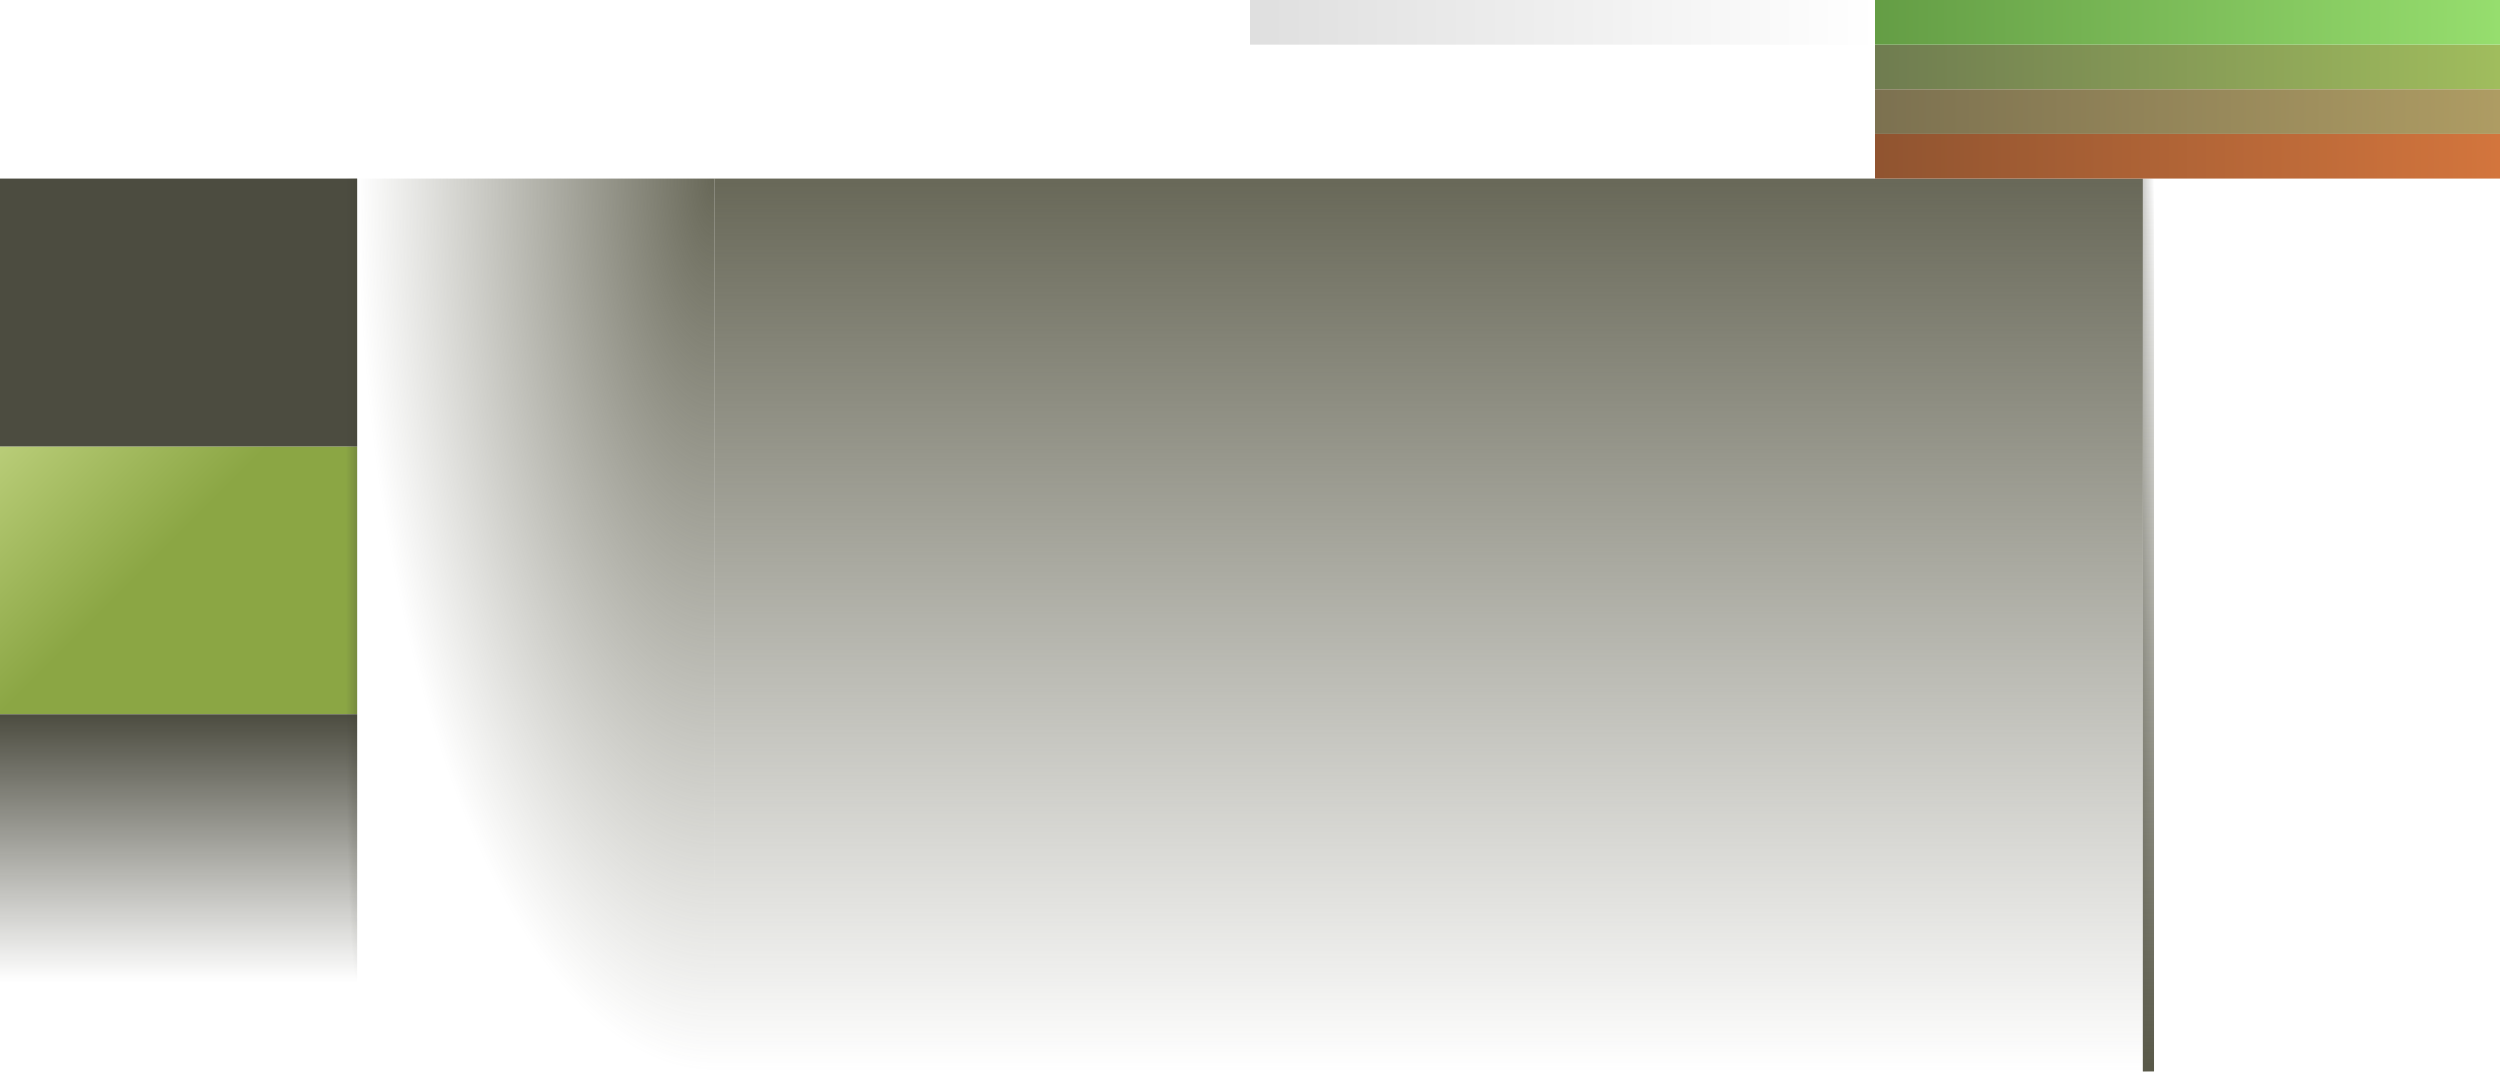
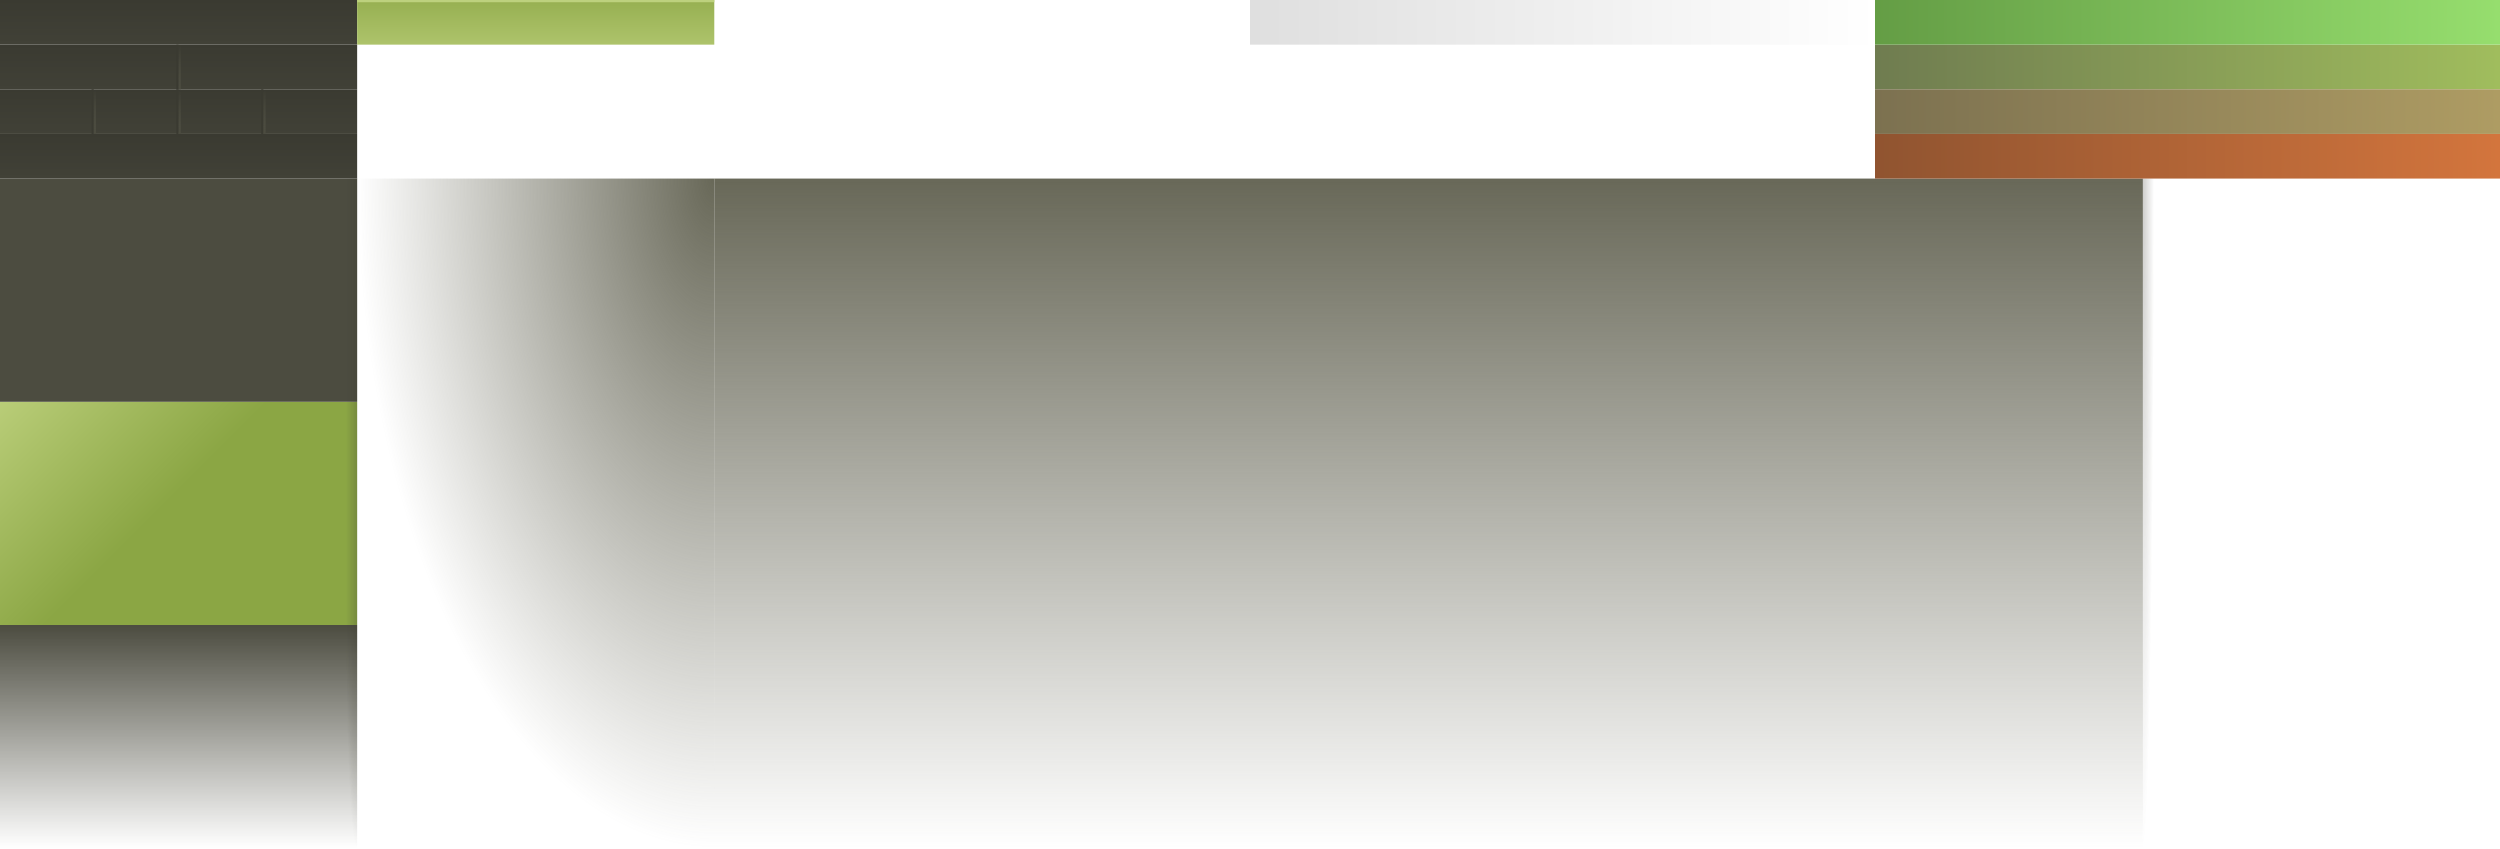
- <svg xmlns="http://www.w3.org/2000/svg" xmlns:xlink="http://www.w3.org/1999/xlink" width="1120" height="480" id="svg3627" version="1.0">
+ <svg xmlns="http://www.w3.org/2000/svg" xmlns:xlink="http://www.w3.org/1999/xlink" width="1120" height="380" id="svg3627" version="1.0">
  <defs id="defs3629">
+     <linearGradient xlink:href="#linearGradient4978" id="linearGradient5139" gradientUnits="userSpaceOnUse" x1="1001.5" y1="720" x2="1001.5" y2="700" />
+     <linearGradient xlink:href="#linearGradient4959" id="linearGradient5137" gradientUnits="userSpaceOnUse" x1="925" y1="700" x2="925" y2="720" />
+     <linearGradient id="linearGradient4978">
+       <stop style="stop-color:#4c4c40;stop-opacity:1" offset="0" id="stop4980" />
+       <stop style="stop-color:#575749;stop-opacity:0;" offset="1" id="stop4982" />
+     </linearGradient>
+     <linearGradient xlink:href="#linearGradient4978" id="linearGradient5039" gradientUnits="userSpaceOnUse" x1="1001.5" y1="720" x2="1001.5" y2="700" />
+     <linearGradient id="linearGradient4959">
+       <stop style="stop-color:#3a3a31;stop-opacity:1;" offset="0" id="stop4961" />
+       <stop style="stop-color:#414137;stop-opacity:1" offset="1" id="stop4963" />
+     </linearGradient>
+     <linearGradient xlink:href="#linearGradient4959" id="linearGradient5037" gradientUnits="userSpaceOnUse" x1="925" y1="700" x2="925" y2="720" />
+     <linearGradient xlink:href="#linearGradient3516" id="linearGradient5224" gradientUnits="userSpaceOnUse" gradientTransform="matrix(1,0,0,0.952381,-921,-740)" x1="995" y1="871.5" x2="995" y2="829.5" />
    <linearGradient id="linearGradient3338">
      <stop id="stop3340" offset="0" style="stop-color:#ffffff;stop-opacity:0.125" />
      <stop id="stop3342" offset="1" style="stop-color:#000000;stop-opacity:0.125" />
    </linearGradient>
    <linearGradient id="barGraph4">
      <stop style="stop-color:#96de6e;stop-opacity:1;" offset="0" id="stop4171-5-6-0-9" />
      <stop style="stop-color:#649d45;stop-opacity:1;" offset="1" id="stop4173-2-7-8-3" />
    </linearGradient>
    <linearGradient xlink:href="#barGraph4" id="linearGradient19441" gradientUnits="userSpaceOnUse" gradientTransform="matrix(1,0,0,2.792023,-766.6667,-3169.345)" x1="766.667" y1="734" x2="766.667" y2="834.286" />
    <linearGradient id="barGraph3">
      <stop style="stop-color:#a0bd5d;stop-opacity:1" offset="0" id="stop4163-1" />
      <stop style="stop-color:#6f7c50;stop-opacity:1" offset="1" id="stop4165-0" />
    </linearGradient>
    <linearGradient xlink:href="#barGraph3" id="linearGradient19417" gradientUnits="userSpaceOnUse" gradientTransform="matrix(1,0,0,3.190883,-686.6667,-4014.929)" x1="706.667" y1="907.25" x2="706.667" y2="995" />
    <linearGradient id="barGraph2">
      <stop style="stop-color:#ae9c63;stop-opacity:1" offset="0" id="stop4155-0" />
      <stop style="stop-color:#7c7150;stop-opacity:1" offset="1" id="stop4157-5" />
    </linearGradient>
    <linearGradient xlink:href="#barGraph2" id="linearGradient19419" gradientUnits="userSpaceOnUse" gradientTransform="matrix(1,0,0,5.185189,-606.6667,-5999.264)" x1="646.667" y1="941" x2="646.667" y2="995" />
    <linearGradient id="barGraph1">
      <stop style="stop-color:#d3753d;stop-opacity:1;" offset="0" id="stop4179-8" />
      <stop style="stop-color:#905430;stop-opacity:1;" offset="1" id="stop4181-4" />
    </linearGradient>
    <linearGradient xlink:href="#barGraph1" id="linearGradient19421" gradientUnits="userSpaceOnUse" gradientTransform="matrix(1,0,0,2.488887,-526.6667,-4258.071)" x1="586.667" y1="1260.833" x2="586.667" y2="1373.333" />
    <linearGradient id="linearGradient4510">
      <stop style="stop-color:#000000;stop-opacity:1;" offset="0" id="stop4512" />
      <stop style="stop-color:#000000;stop-opacity:0;" offset="1" id="stop4514" />
    </linearGradient>
    <linearGradient id="linearGradient3720">
      <stop style="stop-color:#4c4c40;stop-opacity:1;" offset="0" id="stop3722" />
      <stop style="stop-color:#4c4c40;stop-opacity:0;" offset="1" id="stop3724" />
    </linearGradient>
    <linearGradient id="linearGradient3516">
      <stop style="stop-color:#b9cd78;stop-opacity:1" offset="0" id="stop3518" />
      <stop style="stop-color:#8ba644;stop-opacity:1" offset="1" id="stop3520" />
    </linearGradient>
-     <linearGradient xlink:href="#linearGradient3516" id="linearGradient3739" x1="120" y1="190" x2="180" y2="250" gradientUnits="userSpaceOnUse" gradientTransform="translate(-120,9.999999)" />
-     <linearGradient id="linearGradient3639">
-       <stop style="stop-color:#585848;stop-opacity:1;" offset="0" id="stop3641" />
-       <stop style="stop-color:#585848;stop-opacity:0;" offset="1" id="stop3643" />
-     </linearGradient>
-     <linearGradient xlink:href="#linearGradient3639" id="linearGradient3645" x1="922.5" y1="440" x2="922.5" y2="40" gradientUnits="userSpaceOnUse" />
+     <linearGradient xlink:href="#linearGradient3516" id="linearGradient3739" x1="120" y1="190" x2="180" y2="250" gradientUnits="userSpaceOnUse" gradientTransform="translate(-120,-10)" />
    <linearGradient id="linearGradient3627">
      <stop style="stop-color:#3b3b30;stop-opacity:0.251" offset="0" id="stop3629" />
      <stop style="stop-color:#3b3b30;stop-opacity:0;" offset="1" id="stop3631" />
    </linearGradient>
-     <linearGradient xlink:href="#linearGradient3627" id="linearGradient3633" x1="920" y1="240" x2="930" y2="240" gradientUnits="userSpaceOnUse" gradientTransform="matrix(0.5,0,0,1,460,0)" />
    <linearGradient id="linearGradient3653">
      <stop style="stop-color:#686858;stop-opacity:1;" offset="0" id="stop3655" />
      <stop style="stop-color:#686858;stop-opacity:0;" offset="1" id="stop3657" />
    </linearGradient>
-     <radialGradient xlink:href="#linearGradient3653" id="radialGradient4429" cx="-8.1712415e-14" cy="-280" fx="-8.1712415e-14" fy="-280" r="200" gradientTransform="matrix(-2,0,0,-0.8,80,-544)" gradientUnits="userSpaceOnUse" />
-     <linearGradient xlink:href="#linearGradient3720" id="linearGradient4502" gradientUnits="userSpaceOnUse" gradientTransform="matrix(1,0,0,1.73913,-400,-271.3043)" x1="400" y1="340" x2="400" y2="409" />
+     <radialGradient xlink:href="#linearGradient3653" id="radialGradient4429" cx="-8.1712415e-14" cy="-280" fx="-8.1712415e-14" fy="-280" r="200" gradientTransform="matrix(-1.5,0,0,-0.8,80,-544)" gradientUnits="userSpaceOnUse" />
+     <linearGradient xlink:href="#linearGradient3720" id="linearGradient4502" gradientUnits="userSpaceOnUse" gradientTransform="matrix(1,0,0,1.449275,-400,-212.7536)" x1="400" y1="340" x2="400" y2="409" />
    <radialGradient xlink:href="#linearGradient4510" id="radialGradient4516" cx="922.5" cy="240" fx="922.5" fy="240" r="2.5" gradientTransform="matrix(1,0,0,80,0,-18960)" gradientUnits="userSpaceOnUse" />
-     <linearGradient xlink:href="#linearGradient3627" id="linearGradient4519" gradientUnits="userSpaceOnUse" gradientTransform="matrix(0.5,0,0,0.6,-620,56)" x1="920" y1="240" x2="930" y2="240" />
+     <linearGradient xlink:href="#linearGradient3627" id="linearGradient4519" gradientUnits="userSpaceOnUse" gradientTransform="matrix(0.5,0,0,0.5,-620,60)" x1="920" y1="240" x2="930" y2="240" />
    <radialGradient xlink:href="#linearGradient3627" id="radialGradient4521" gradientUnits="userSpaceOnUse" gradientTransform="matrix(4.1623689e-5,159.9999,-2.000044,5.7812004e-6,1399.764,-147995.97)" cx="925.225" cy="239.896" fx="925.225" fy="239.896" r="2.5" />
-     <linearGradient xlink:href="#linearGradient3653" id="linearGradient4523" gradientUnits="userSpaceOnUse" gradientTransform="matrix(1.6,0,0,1,-512.0001,39.99999)" x1="920" y1="40" x2="920" y2="440" />
+     <linearGradient xlink:href="#linearGradient3653" id="linearGradient4523" gradientUnits="userSpaceOnUse" gradientTransform="matrix(1.6,0,0,0.75,-512.0001,49.99999)" x1="920" y1="40" x2="920" y2="440" />
    <linearGradient xlink:href="#linearGradient3338" id="linearGradient2566" gradientUnits="userSpaceOnUse" gradientTransform="matrix(1,0,0,2.792023,-766.6667,-2889.345)" x1="766.667" y1="734" x2="766.667" y2="834.286" />
+     <radialGradient xlink:href="#linearGradient4510" id="radialGradient2459" gradientUnits="userSpaceOnUse" gradientTransform="matrix(1,0,0,80,0,-18960)" cx="922.5" cy="240" fx="922.5" fy="240" r="2.5" />
+     <radialGradient xlink:href="#linearGradient3627" id="radialGradient3231" cx="960" cy="227.5" fx="960" fy="227.5" r="2.5" gradientTransform="matrix(-1.999968,9.2782671e-7,-5.57e-5,-119.9999,2879.982,27379.973)" gradientUnits="userSpaceOnUse" />
+     <linearGradient xlink:href="#linearGradient4978" id="linearGradient5714" gradientUnits="userSpaceOnUse" x1="1001.5" y1="720" x2="1001.5" y2="700" gradientTransform="translate(-820,-700)" />
+     <linearGradient xlink:href="#linearGradient4959" id="linearGradient5727" gradientUnits="userSpaceOnUse" x1="925" y1="700" x2="925" y2="720" gradientTransform="matrix(1.066667,0,0,1,-986.6667,-700)" />
+     <linearGradient xlink:href="#linearGradient4978" id="linearGradient5731" gradientUnits="userSpaceOnUse" x1="1001.5" y1="720" x2="1001.5" y2="700" gradientTransform="translate(-921,-640)" />
+     <linearGradient xlink:href="#linearGradient4959" id="linearGradient5744" gradientUnits="userSpaceOnUse" x1="925" y1="700" x2="925" y2="720" gradientTransform="translate(-921,-640)" />
+     <linearGradient xlink:href="#linearGradient3516" id="linearGradient5751" gradientUnits="userSpaceOnUse" gradientTransform="matrix(2.133333,0,0,0.952381,-2135.467,-780)" x1="995" y1="871.5" x2="995" y2="829.5" />
+     <linearGradient xlink:href="#linearGradient3516" id="linearGradient6894" gradientUnits="userSpaceOnUse" gradientTransform="matrix(2.133333,0,0,0.952381,-1975.467,-800)" x1="995" y1="871.5" x2="995" y2="829.5" />
+     <linearGradient xlink:href="#linearGradient4978" id="linearGradient6896" gradientUnits="userSpaceOnUse" gradientTransform="translate(-912.6884,-675)" x1="1001.5" y1="720" x2="1001.5" y2="700" />
+     <linearGradient xlink:href="#linearGradient4959" id="linearGradient6904" gradientUnits="userSpaceOnUse" gradientTransform="matrix(1.066667,0,0,1,-986.6667,-680)" x1="925" y1="700" x2="925" y2="720" />
+     <linearGradient xlink:href="#linearGradient4978" id="linearGradient6910" gradientUnits="userSpaceOnUse" gradientTransform="translate(-912.6884,-675)" x1="1001.5" y1="720" x2="1001.5" y2="700" />
+     <linearGradient xlink:href="#linearGradient4959" id="linearGradient6920" gradientUnits="userSpaceOnUse" gradientTransform="matrix(1.066667,0,0,1,-986.6667,-660)" x1="925" y1="700" x2="925" y2="720" />
+     <linearGradient xlink:href="#linearGradient4978" id="linearGradient6922" gradientUnits="userSpaceOnUse" gradientTransform="translate(-912.6884,-675)" x1="1001.5" y1="720" x2="1001.5" y2="700" />
+     <linearGradient xlink:href="#linearGradient4959" id="linearGradient6926" gradientUnits="userSpaceOnUse" gradientTransform="matrix(1.066667,0,0,1,-986.6667,-640)" x1="925" y1="700" x2="925" y2="720" />
+     <linearGradient xlink:href="#linearGradient4978" id="linearGradient6934" gradientUnits="userSpaceOnUse" gradientTransform="translate(-912.6884,-675)" x1="1001.5" y1="720" x2="1001.5" y2="700" />
+     <linearGradient xlink:href="#linearGradient4978" id="linearGradient6942" gradientUnits="userSpaceOnUse" gradientTransform="translate(-912.6884,-675)" x1="1001.5" y1="720" x2="1001.5" y2="700" />
+     <linearGradient xlink:href="#linearGradient4978" id="linearGradient6950" gradientUnits="userSpaceOnUse" gradientTransform="translate(-912.6884,-675)" x1="1001.5" y1="720" x2="1001.5" y2="700" />
  </defs>
  <g id="layer1">
-     <g style="display:inline;enable-background:new" id="g3647" transform="translate(40,40)">
-       <rect y="40" x="920" height="400" width="5" id="rect3625" style="fill:url(#linearGradient3633);fill-opacity:1;fill-rule:nonzero;stroke:none;stroke-width:0.978;marker:none;visibility:visible;display:inline;overflow:visible;enable-background:accumulate" />
-       <rect style="fill:url(#linearGradient3645);fill-opacity:1;fill-rule:nonzero;stroke:none;stroke-width:0.978;marker:none;visibility:visible;display:inline;overflow:visible;enable-background:accumulate" id="rect3637" width="5" height="400" x="920" y="40" />
-     </g>
-     <rect style="fill:url(#linearGradient4523);fill-opacity:1;fill-rule:nonzero;stroke:none;stroke-width:0.978;marker:none;visibility:visible;display:inline;overflow:visible;enable-background:accumulate" id="rect3651" width="640" height="400" x="320" y="80" />
-     <rect style="opacity:1;fill:url(#radialGradient4429);fill-opacity:1;fill-rule:nonzero;stroke:none;stroke-width:0.978;stroke-linecap:butt;stroke-linejoin:miter;marker:none;marker-start:none;marker-mid:none;marker-end:none;stroke-miterlimit:4;stroke-dasharray:none;stroke-dashoffset:0;stroke-opacity:1;visibility:visible;display:inline;overflow:visible;enable-background:accumulate" id="rect3524" width="400" height="160" x="80" y="-320" transform="matrix(0,1,-1,0,0,0)" />
-     <rect y="200" x="0" height="120" width="160" id="rect3371" style="fill:url(#linearGradient3739);fill-opacity:1;fill-rule:nonzero;stroke:none;stroke-width:0.978;marker:none;visibility:visible;display:inline;overflow:visible;enable-background:accumulate" />
-     <rect y="80" x="0" height="120" width="160" id="rect3425" style="fill:#4c4c40;fill-opacity:1;fill-rule:nonzero;stroke:none;stroke-width:0.978;marker:none;visibility:visible;display:inline;overflow:visible;enable-background:accumulate" />
-     <rect style="fill:url(#linearGradient4519);fill-opacity:1;fill-rule:nonzero;stroke:none;stroke-width:0.978;marker:none;visibility:visible;display:inline;overflow:visible;enable-background:accumulate" id="rect4491" width="5" height="240" x="-160" y="80" transform="scale(-1,1)" />
-     <rect style="fill:url(#linearGradient4502);fill-opacity:1;fill-rule:nonzero;stroke:none;stroke-width:0.978;marker:none;visibility:visible;display:inline;overflow:visible;enable-background:accumulate" id="rect3718" width="160" height="120" x="0" y="320" />
-     <g style="fill:url(#radialGradient4516);fill-opacity:1;display:inline;enable-background:new" id="g4504" transform="matrix(-1,0,0,0.3,1080,308)">
+     <rect y="20" x="0" height="20" width="160" id="rect6902" style="fill:url(#linearGradient6904);fill-opacity:1;fill-rule:nonzero;stroke:none;stroke-width:0.978;marker:none;visibility:visible;display:inline;overflow:visible;enable-background:accumulate" />
+     <rect style="fill:url(#radialGradient3231);fill-opacity:1;fill-rule:nonzero;stroke:none;stroke-width:0.978;marker:none;visibility:visible;display:inline;overflow:visible;enable-background:accumulate" id="rect3625" width="5" height="300" x="960" y="80" />
+     <rect style="fill:url(#linearGradient4523);fill-opacity:1;fill-rule:nonzero;stroke:none;stroke-width:0.978;marker:none;visibility:visible;display:inline;overflow:visible;enable-background:accumulate" id="rect3651" width="640" height="300" x="320" y="80" />
+     <rect style="opacity:1;fill:url(#radialGradient4429);fill-opacity:1;fill-rule:nonzero;stroke:none;stroke-width:0.978;stroke-linecap:butt;stroke-linejoin:miter;marker:none;marker-start:none;marker-mid:none;marker-end:none;stroke-miterlimit:4;stroke-dasharray:none;stroke-dashoffset:0;stroke-opacity:1;visibility:visible;display:inline;overflow:visible;enable-background:accumulate" id="rect3524" width="300" height="160" x="80" y="-320" transform="matrix(0,1,-1,0,0,0)" />
+     <rect y="180" x="0" height="100" width="160" id="rect3371" style="fill:url(#linearGradient3739);fill-opacity:1;fill-rule:nonzero;stroke:none;stroke-width:0.978;marker:none;visibility:visible;display:inline;overflow:visible;enable-background:accumulate" />
+     <rect y="80" x="0" height="100" width="160" id="rect3425" style="fill:#4c4c40;fill-opacity:1;fill-rule:nonzero;stroke:none;stroke-width:0.978;marker:none;visibility:visible;display:inline;overflow:visible;enable-background:accumulate" />
+     <rect style="fill:url(#linearGradient4519);fill-opacity:1;fill-rule:nonzero;stroke:none;stroke-width:0.978;marker:none;visibility:visible;display:inline;overflow:visible;enable-background:accumulate" id="rect4491" width="5" height="200" x="-160" y="80" transform="scale(-1,1)" />
+     <rect style="fill:url(#linearGradient4502);fill-opacity:1;fill-rule:nonzero;stroke:none;stroke-width:0.978;marker:none;visibility:visible;display:inline;overflow:visible;enable-background:accumulate" id="rect3718" width="160" height="100" x="0" y="280" />
+     <g style="fill:url(#radialGradient4516);fill-opacity:1;display:inline;enable-background:new" id="g4504" transform="matrix(-1,0,0,0.25,1080,270)">
      <rect y="40" x="920" height="400" width="5" id="rect4506" style="fill:url(#radialGradient4521);fill-opacity:1;fill-rule:nonzero;stroke:none;stroke-width:0.978;marker:none;visibility:visible;display:inline;overflow:visible;enable-background:accumulate" />
    </g>
    <rect transform="matrix(0,1,-1,0,0,0)" y="-1120" x="20" height="280" width="20" id="rect19277" style="opacity:1;fill:url(#linearGradient19417);fill-opacity:1;fill-rule:nonzero;stroke:none;stroke-width:0.978;marker:none;visibility:visible;display:inline;overflow:visible;enable-background:accumulate" />
    <rect transform="matrix(0,1,-1,0,0,0)" y="-1120" x="40" height="280" width="20" id="rect19279" style="opacity:1;fill:url(#linearGradient19419);fill-opacity:1;fill-rule:nonzero;stroke:none;stroke-width:0.978;marker:none;visibility:visible;display:inline;overflow:visible;enable-background:accumulate" />
    <rect transform="matrix(0,1,-1,0,0,0)" style="fill:url(#linearGradient19421);fill-opacity:1;fill-rule:nonzero;stroke:none;stroke-width:0.978;marker:none;visibility:visible;display:inline;overflow:visible;enable-background:accumulate" id="rect19281" width="20" height="280" x="60" y="-1120" />
    <rect transform="matrix(0,1,-1,0,0,0)" y="-1120" x="0" height="280" width="20" id="rect19323" style="fill:url(#linearGradient19441);fill-opacity:1;fill-rule:nonzero;stroke:none;stroke-width:0.978;marker:none;visibility:visible;display:inline;overflow:visible;enable-background:accumulate" ry="0" />
-     <rect ry="0" style="fill:url(#linearGradient2566);fill-opacity:1.0;fill-rule:nonzero;stroke:none;stroke-width:0.978;marker:none;visibility:visible;display:inline;overflow:visible;enable-background:accumulate" id="rect2564" width="20" height="280" x="0" y="-840" transform="matrix(0,1,-1,0,0,0)" />
+     <rect ry="0" style="fill:url(#linearGradient2566);fill-opacity:1;fill-rule:nonzero;stroke:none;stroke-width:0.978;marker:none;visibility:visible;display:inline;overflow:visible;enable-background:accumulate" id="rect2564" width="20" height="280" x="0" y="-840" transform="matrix(0,1,-1,0,0,0)" />
+     <rect style="fill:url(#linearGradient5727);fill-opacity:1;fill-rule:nonzero;stroke:none;stroke-width:0.978;marker:none;visibility:visible;display:inline;overflow:visible;enable-background:accumulate" id="rect4891" width="160" height="20" x="0" y="0" />
+     <g id="g6906" transform="translate(-8.311554,-5)">
+       <rect y="25" x="87.312" height="20" width="1" id="rect4957" style="fill:#3a3a31;fill-opacity:1;fill-rule:nonzero;stroke:none;stroke-width:0.978;marker:none;visibility:visible;display:inline;overflow:visible;enable-background:accumulate" />
+       <rect style="fill:url(#linearGradient6910);fill-opacity:1;fill-rule:nonzero;stroke:none;stroke-width:0.978;marker:none;visibility:visible;display:inline;overflow:visible;enable-background:accumulate" id="rect4976" width="1" height="20" x="88.312" y="25" />
+     </g>
+     <rect style="fill:#000000;fill-opacity:0;fill-rule:nonzero;stroke:none;stroke-width:0.978;marker:none;visibility:visible;display:inline;overflow:visible;enable-background:accumulate" id="rect5033" width="150" height="20" x="4" y="60" ry="2" rx="2" />
+     <rect style="opacity:1;fill:url(#linearGradient6894);fill-opacity:1;fill-rule:nonzero;stroke:none;stroke-width:0.978;stroke-linecap:butt;stroke-linejoin:miter;marker:none;marker-start:none;marker-mid:none;marker-end:none;stroke-miterlimit:4;stroke-dasharray:none;stroke-dashoffset:0;stroke-opacity:1;visibility:visible;display:inline;overflow:visible;enable-background:accumulate" id="rect5747" width="160" height="20" x="160" y="0" />
+     <rect style="opacity:1;fill:#bdd17e;fill-opacity:1;fill-rule:nonzero;stroke:none;stroke-width:0.978;stroke-linecap:butt;stroke-linejoin:miter;marker:none;marker-start:none;marker-mid:none;marker-end:none;stroke-miterlimit:4;stroke-dasharray:none;stroke-dashoffset:0;stroke-opacity:1;visibility:visible;display:inline;overflow:visible;enable-background:accumulate" id="rect5749" width="160" height="1" x="160" y="0" />
+     <rect style="fill:url(#linearGradient6920);fill-opacity:1;fill-rule:nonzero;stroke:none;stroke-width:0.978;marker:none;visibility:visible;display:inline;overflow:visible;enable-background:accumulate" id="rect6912" width="160" height="20" x="0" y="40" />
+     <rect y="60" x="0" height="20" width="160" id="rect6924" style="fill:url(#linearGradient6926);fill-opacity:1;fill-rule:nonzero;stroke:none;stroke-width:0.978;marker:none;visibility:visible;display:inline;overflow:visible;enable-background:accumulate" />
+     <g transform="translate(-8.311554,15)" id="g6928">
+       <rect style="fill:#3a3a31;fill-opacity:1;fill-rule:nonzero;stroke:none;stroke-width:0.978;marker:none;visibility:visible;display:inline;overflow:visible;enable-background:accumulate" id="rect6930" width="1" height="20" x="87.312" y="25" />
+       <rect y="25" x="88.312" height="20" width="1" id="rect6932" style="fill:url(#linearGradient6934);fill-opacity:1;fill-rule:nonzero;stroke:none;stroke-width:0.978;marker:none;visibility:visible;display:inline;overflow:visible;enable-background:accumulate" />
+     </g>
+     <g id="g6936" transform="translate(29.68845,15)">
+       <rect y="25" x="87.312" height="20" width="1" id="rect6938" style="fill:#3a3a31;fill-opacity:1;fill-rule:nonzero;stroke:none;stroke-width:0.978;marker:none;visibility:visible;display:inline;overflow:visible;enable-background:accumulate" />
+       <rect style="fill:url(#linearGradient6942);fill-opacity:1;fill-rule:nonzero;stroke:none;stroke-width:0.978;marker:none;visibility:visible;display:inline;overflow:visible;enable-background:accumulate" id="rect6940" width="1" height="20" x="88.312" y="25" />
+     </g>
+     <g transform="translate(-46.31155,15)" id="g6944">
+       <rect style="fill:#3a3a31;fill-opacity:1;fill-rule:nonzero;stroke:none;stroke-width:0.978;marker:none;visibility:visible;display:inline;overflow:visible;enable-background:accumulate" id="rect6946" width="1" height="20" x="87.312" y="25" />
+       <rect y="25" x="88.312" height="20" width="1" id="rect6948" style="fill:url(#linearGradient6950);fill-opacity:1;fill-rule:nonzero;stroke:none;stroke-width:0.978;marker:none;visibility:visible;display:inline;overflow:visible;enable-background:accumulate" />
+     </g>
  </g>
</svg>
